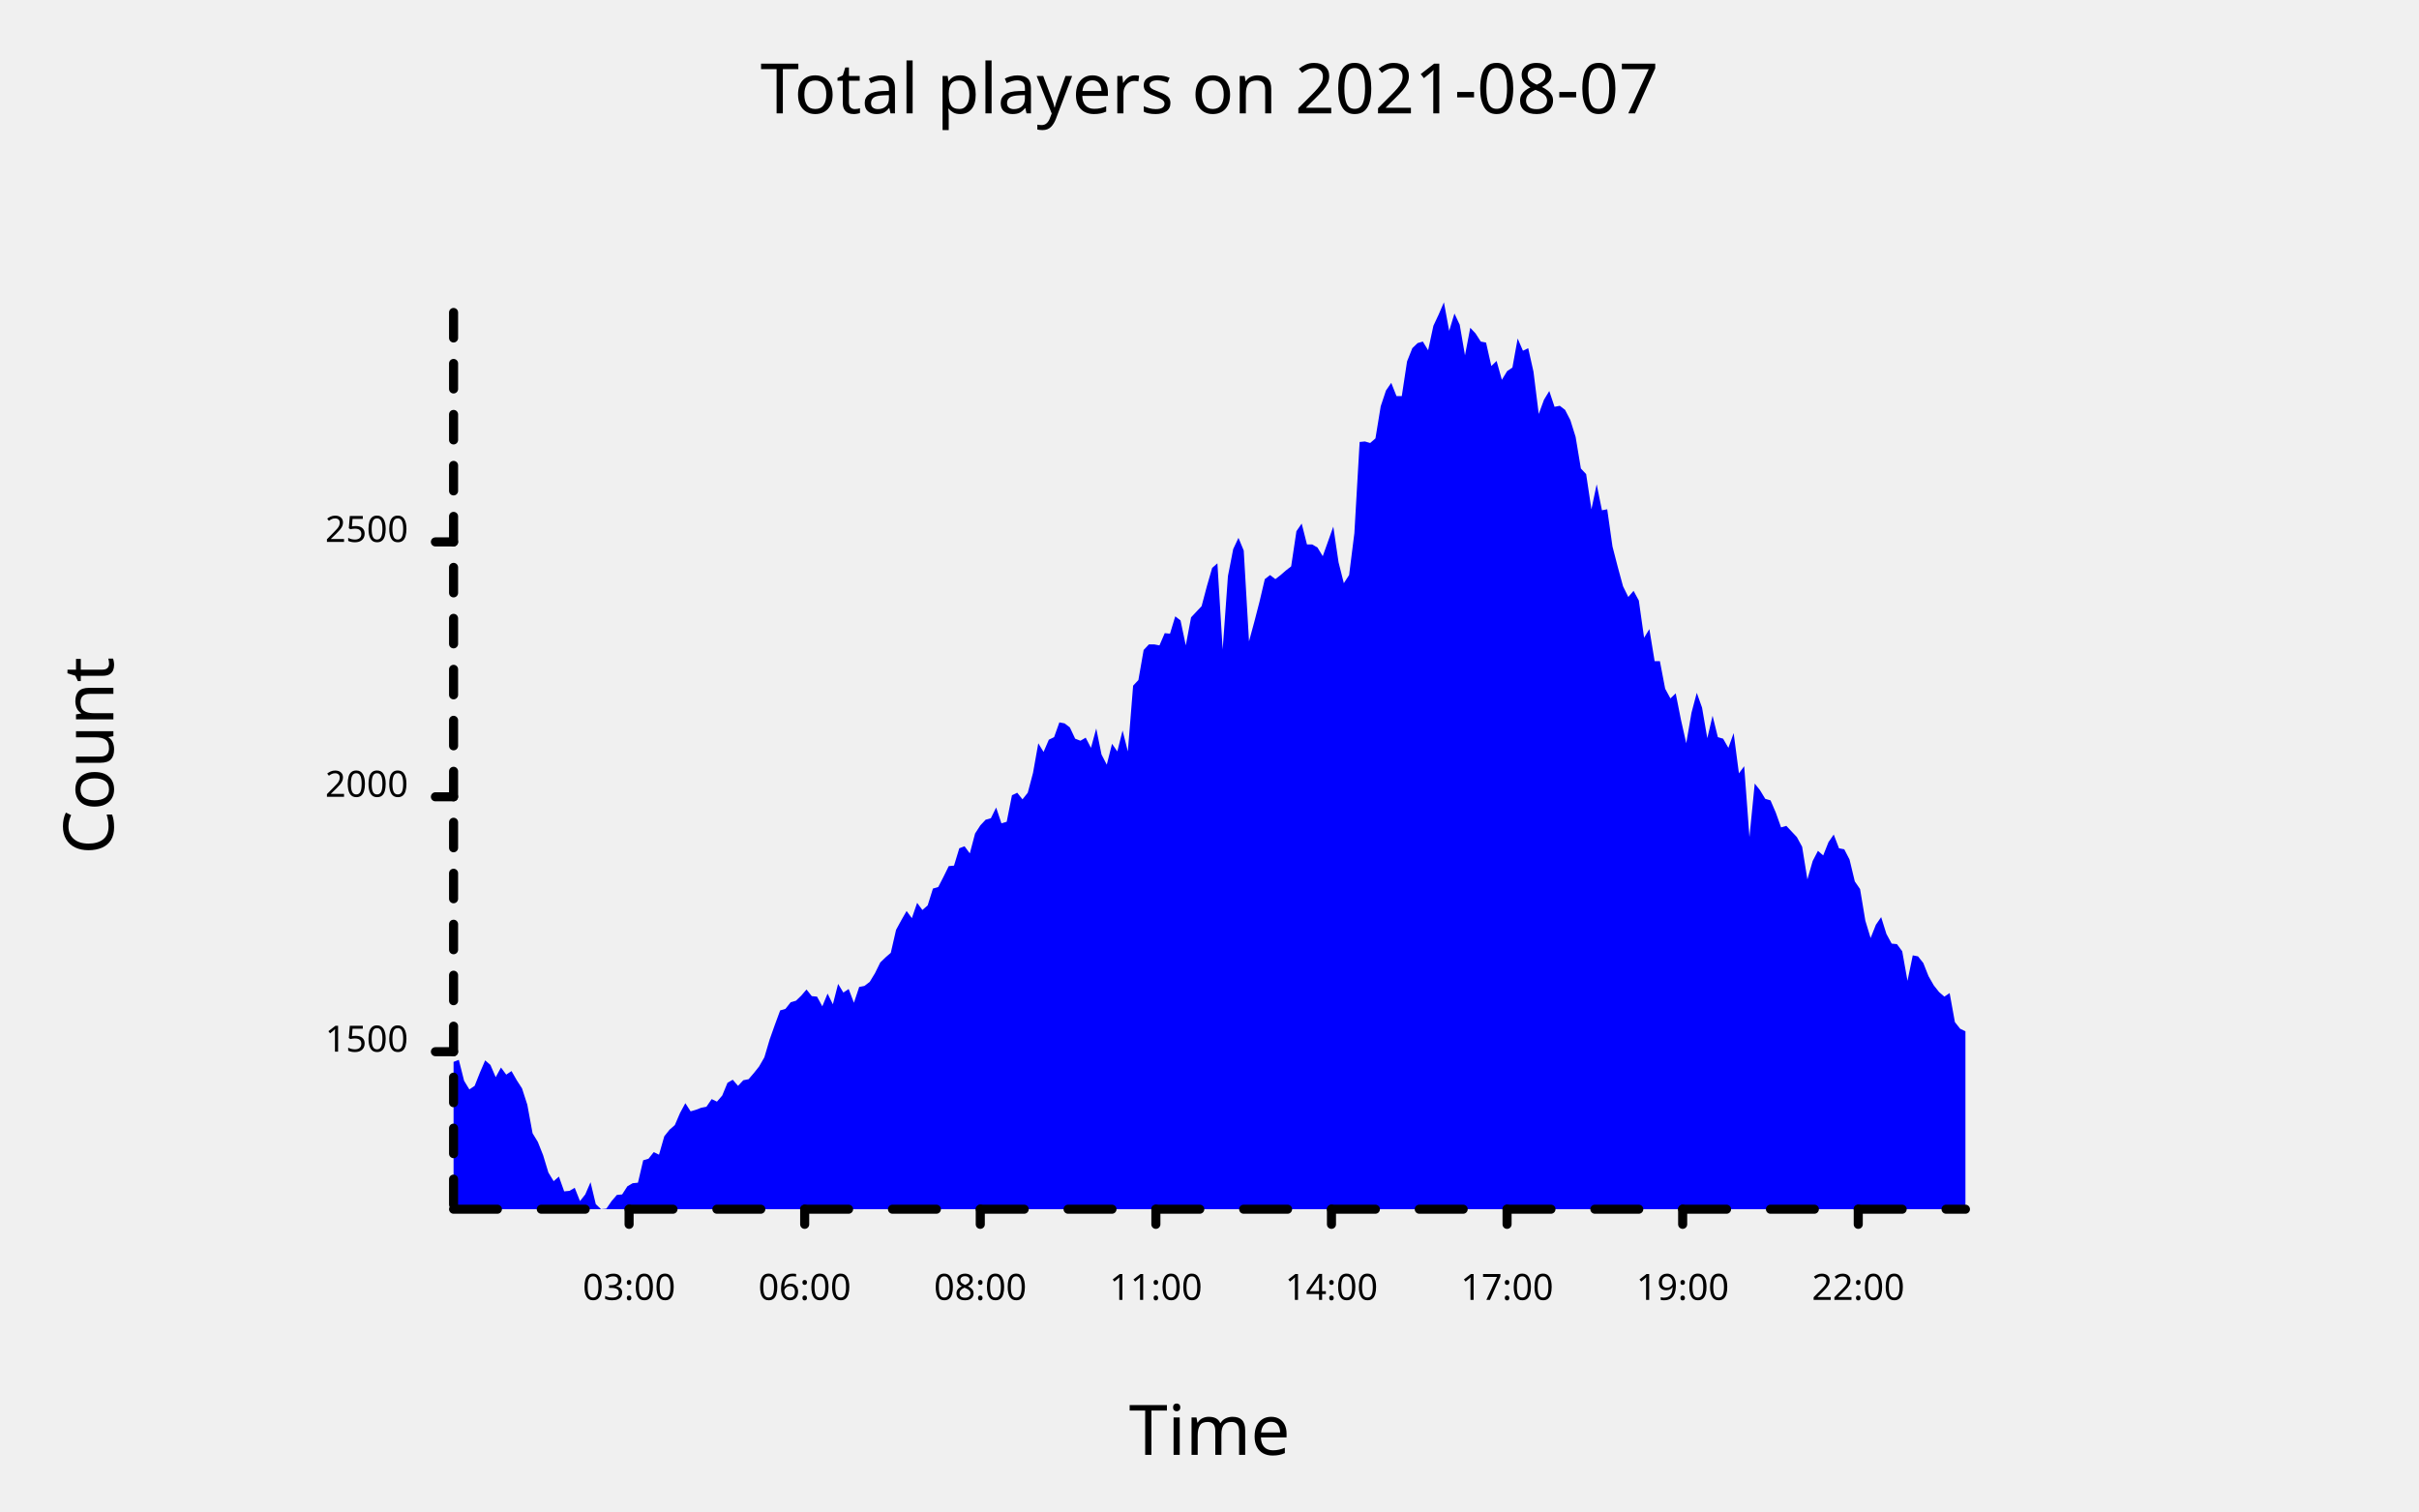
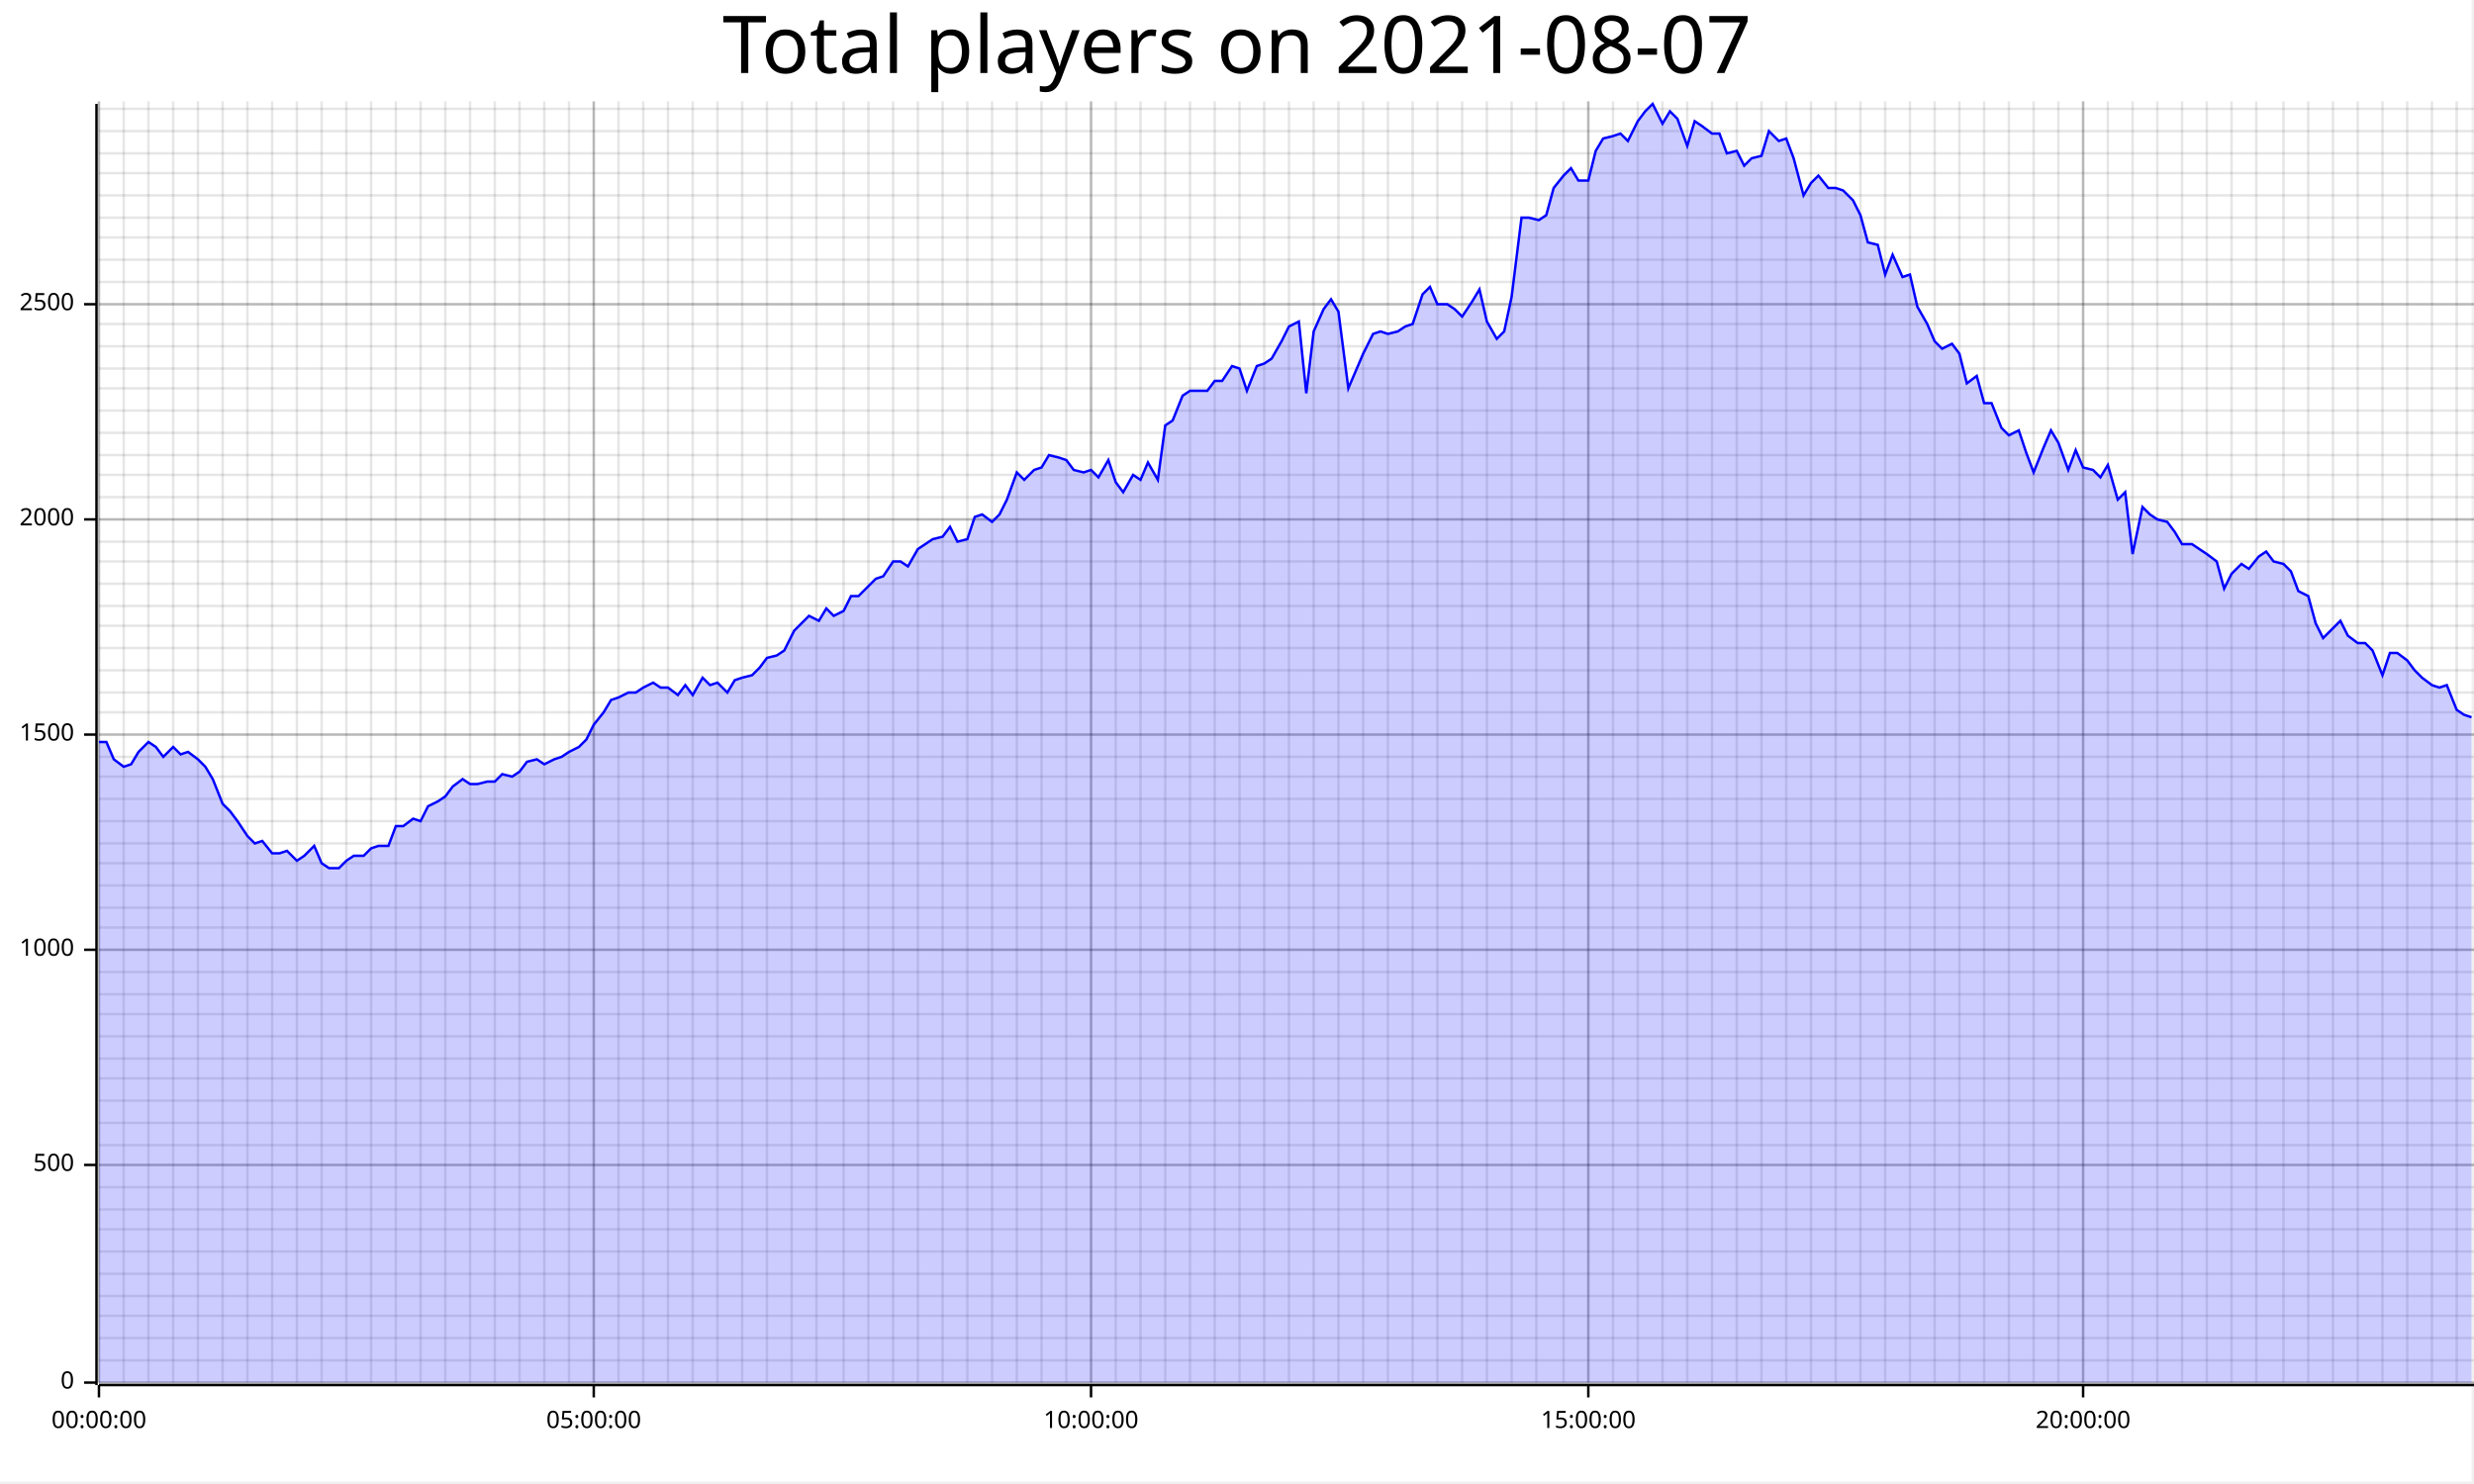
- <svg xmlns="http://www.w3.org/2000/svg" class="poloto" width="800" height="500" viewBox="0 0 800 500">
-   <style>.poloto { stroke-linecap:round; stroke-linejoin:round; font-family: 'Tahoma', sans-serif; background-color: AliceBlue;} .poloto_scatter{stroke-width:7} .poloto_line{stroke-width:2} .poloto_text{fill: black;} .poloto_axis_lines{stroke: black;stroke-width:3;fill:none;stroke-dasharray:none} .poloto0stroke{stroke:  blue;} .poloto1stroke{stroke:  red;} .poloto2stroke{stroke:  green;} .poloto3stroke{stroke:  gold;} .poloto4stroke{stroke:  aqua;} .poloto5stroke{stroke:  lime;} .poloto6stroke{stroke:  orange;} .poloto7stroke{stroke:  chocolate;} .poloto0fill{fill:blue;} .poloto1fill{fill:red;} .poloto2fill{fill:green;} .poloto3fill{fill:gold;} .poloto4fill{fill:aqua;} .poloto5fill{fill:lime;} .poloto6fill{fill:orange;} .poloto7fill{fill:chocolate;}</style>
-   <text class="poloto_text poloto_legend_text" alignment-baseline="middle" text-anchor="start" font-size="large" x="675" y="100" />
-   <path class="poloto_linefill poloto0fill" d=" M 150 400 L 150 351.265 L 151.742 350.59 L 153.484 357.504 L 155.226 360.371 L 156.969 359.191 L 158.711 354.806 L 160.453 350.759 L 162.195 352.277 L 163.937 356.324 L 165.679 353.12 L 167.422 355.481 L 169.164 354.3 L 170.906 357.336 L 172.648 360.034 L 174.39 365.43 L 176.132 374.874 L 177.875 377.74 L 179.617 382.125 L 181.359 387.858 L 183.101 390.725 L 184.843 389.207 L 186.585 394.098 L 188.328 393.929 L 190.07 392.917 L 191.812 397.302 L 193.554 395.11 L 195.296 391.062 L 197.038 398.314 L 198.78 400 L 200.523 399.831 L 202.265 397.302 L 204.007 395.278 L 205.749 395.11 L 207.491 392.411 L 209.233 391.4 L 210.976 391.231 L 212.718 383.811 L 214.46 383.305 L 216.202 381.113 L 217.944 381.956 L 219.686 375.885 L 221.429 373.693 L 223.171 372.175 L 224.913 368.128 L 226.655 364.924 L 228.397 367.622 L 230.139 367.116 L 231.882 366.442 L 233.624 366.105 L 235.366 363.575 L 237.108 364.418 L 238.85 362.395 L 240.592 358.179 L 242.334 357.167 L 244.077 359.191 L 245.819 357.336 L 247.561 356.998 L 249.303 354.975 L 251.045 352.782 L 252.787 349.747 L 254.535 343.845 L 256.272 338.954 L 258.014 334.233 L 259.756 333.727 L 261.498 331.535 L 263.24 331.029 L 264.988 329.342 L 266.725 327.319 L 268.467 329.511 L 270.209 329.68 L 271.951 332.884 L 273.693 328.668 L 275.441 332.209 L 277.178 325.464 L 278.92 328.331 L 280.662 327.15 L 282.404 331.703 L 284.146 326.476 L 285.889 326.138 L 287.631 324.789 L 289.373 321.922 L 291.115 318.381 L 292.857 316.695 L 294.599 315.177 L 296.341 307.589 L 298.084 304.384 L 299.826 301.349 L 301.568 303.71 L 303.31 298.651 L 305.052 301.012 L 306.794 299.494 L 308.537 293.929 L 310.279 293.423 L 312.021 290.051 L 313.763 286.509 L 315.505 286.341 L 317.247 280.607 L 318.99 279.933 L 320.732 282.293 L 322.474 275.717 L 324.216 273.019 L 325.958 271.164 L 327.7 270.658 L 329.443 267.116 L 331.185 272.344 L 332.927 271.838 L 334.669 263.069 L 336.411 262.226 L 338.153 264.418 L 339.895 262.226 L 341.638 255.649 L 343.38 245.868 L 345.122 248.735 L 346.864 244.688 L 348.606 243.845 L 350.348 238.954 L 352.091 239.292 L 353.833 240.641 L 355.575 244.351 L 357.317 245.025 L 359.059 244.013 L 360.801 247.386 L 362.544 240.978 L 364.286 249.578 L 366.028 252.951 L 367.77 246.037 L 369.512 248.567 L 371.254 241.653 L 372.997 248.567 L 374.739 226.813 L 376.481 224.958 L 378.223 215.008 L 379.965 213.153 L 381.707 213.153 L 383.449 213.491 L 385.192 209.444 L 386.934 209.612 L 388.676 203.879 L 390.418 205.228 L 392.16 213.491 L 393.902 204.216 L 395.645 202.361 L 397.387 200.506 L 399.129 193.929 L 400.877 187.858 L 402.613 186.341 L 404.355 214.84 L 406.098 190.556 L 407.84 181.619 L 409.582 177.909 L 411.324 182.125 L 413.066 212.142 L 414.808 205.734 L 416.551 198.988 L 418.293 191.568 L 420.035 190.219 L 421.777 191.568 L 423.519 190.219 L 425.261 188.702 L 427.003 187.352 L 428.746 175.717 L 430.488 173.187 L 432.236 180.101 L 433.972 180.101 L 435.714 181.113 L 437.456 183.98 L 439.199 179.089 L 440.941 174.199 L 442.683 186.003 L 444.425 192.917 L 446.167 190.219 L 447.909 176.391 L 449.652 146.206 L 451.394 146.037 L 453.136 146.543 L 454.878 145.025 L 456.62 134.401 L 458.362 129.174 L 460.105 126.644 L 461.847 131.029 L 463.589 131.029 L 465.331 119.562 L 467.073 115.177 L 468.815 113.491 L 470.557 112.985 L 472.3 115.852 L 474.048 107.757 L 475.784 104.047 L 477.526 100 L 479.268 109.444 L 481.01 103.71 L 482.753 107.42 L 484.495 117.538 L 486.237 108.432 L 487.979 110.287 L 489.721 112.985 L 491.463 113.322 L 493.206 121.079 L 494.948 119.393 L 496.69 125.632 L 498.432 122.766 L 500.174 121.585 L 501.916 111.973 L 503.659 116.02 L 505.401 115.177 L 507.143 122.934 L 508.885 136.931 L 510.627 132.209 L 512.369 129.342 L 514.111 134.57 L 515.854 134.233 L 517.596 135.582 L 519.338 138.954 L 521.08 144.519 L 522.822 154.975 L 524.564 156.83 L 526.307 168.465 L 528.049 160.202 L 529.791 168.803 L 531.533 168.465 L 533.275 180.776 L 535.017 187.521 L 536.76 193.929 L 538.502 197.47 L 540.244 195.447 L 541.986 198.651 L 543.728 210.961 L 545.47 208.094 L 547.213 218.718 L 548.955 218.718 L 550.697 227.825 L 552.439 231.029 L 554.181 229.342 L 555.923 238.111 L 557.666 245.868 L 559.408 235.75 L 561.15 229.174 L 562.892 234.064 L 564.634 244.182 L 566.376 236.762 L 568.124 243.845 L 569.861 244.351 L 571.603 247.386 L 573.345 242.496 L 575.087 255.818 L 576.829 253.457 L 578.571 276.897 L 580.314 259.191 L 582.056 261.383 L 583.798 264.25 L 585.54 264.755 L 587.282 268.803 L 589.03 273.693 L 590.767 273.187 L 592.509 275.042 L 594.251 276.897 L 595.993 280.101 L 597.735 290.894 L 599.477 284.823 L 601.22 281.45 L 602.962 282.968 L 604.704 278.583 L 606.446 276.054 L 608.188 280.607 L 609.93 280.944 L 611.672 284.317 L 613.415 291.568 L 615.157 294.098 L 616.899 304.553 L 618.641 310.287 L 620.383 305.902 L 622.125 303.373 L 623.868 308.938 L 625.61 312.142 L 627.352 312.31 L 629.094 314.671 L 630.836 324.452 L 632.578 316.02 L 634.321 316.358 L 636.063 318.55 L 637.805 322.934 L 639.547 325.97 L 641.289 328.162 L 643.031 329.68 L 644.774 328.499 L 646.516 338.111 L 648.258 340.304 L 650 341.147 L 650 400 Z" />
-   <text class="poloto_labels poloto_text poloto_title" alignment-baseline="start" text-anchor="middle" font-size="x-large" x="400" y="37.5">Total players on 2021-08-07</text>
-   <text class="poloto_labels poloto_text poloto_xname" alignment-baseline="start" text-anchor="middle" font-size="x-large" x="400" y="481.25">Time</text>
-   <text class="poloto_labels poloto_text poloto_yname" alignment-baseline="start" text-anchor="middle" font-size="x-large" transform="rotate(-90,37.5,250)" x="37.5" y="250">Count</text>
-   <line class="poloto_axis_lines" stroke="black" x1="208.049" x2="208.049" y1="400" y2="405" />
-   <text class="poloto_tick_labels poloto_text" alignment-baseline="start" text-anchor="middle" x="208.049" y="430"> 03:00</text>
-   <line class="poloto_axis_lines" stroke="black" x1="266.121" x2="266.121" y1="400" y2="405" />
-   <text class="poloto_tick_labels poloto_text" alignment-baseline="start" text-anchor="middle" x="266.121" y="430"> 06:00</text>
-   <line class="poloto_axis_lines" stroke="black" x1="324.193" x2="324.193" y1="400" y2="405" />
-   <text class="poloto_tick_labels poloto_text" alignment-baseline="start" text-anchor="middle" x="324.193" y="430"> 08:00</text>
-   <line class="poloto_axis_lines" stroke="black" x1="382.265" x2="382.265" y1="400" y2="405" />
-   <text class="poloto_tick_labels poloto_text" alignment-baseline="start" text-anchor="middle" x="382.265" y="430"> 11:00</text>
-   <line class="poloto_axis_lines" stroke="black" x1="440.337" x2="440.337" y1="400" y2="405" />
-   <text class="poloto_tick_labels poloto_text" alignment-baseline="start" text-anchor="middle" x="440.337" y="430"> 14:00</text>
-   <line class="poloto_axis_lines" stroke="black" x1="498.409" x2="498.409" y1="400" y2="405" />
-   <text class="poloto_tick_labels poloto_text" alignment-baseline="start" text-anchor="middle" x="498.409" y="430"> 17:00</text>
-   <line class="poloto_axis_lines" stroke="black" x1="556.481" x2="556.481" y1="400" y2="405" />
-   <text class="poloto_tick_labels poloto_text" alignment-baseline="start" text-anchor="middle" x="556.481" y="430"> 19:00</text>
-   <line class="poloto_axis_lines" stroke="black" x1="614.553" x2="614.553" y1="400" y2="405" />
-   <text class="poloto_tick_labels poloto_text" alignment-baseline="start" text-anchor="middle" x="614.553" y="430"> 22:00</text>
-   <line class="poloto_axis_lines" stroke="black" x1="150" x2="144" y1="347.892" y2="347.892" />
-   <text class="poloto_tick_labels poloto_text" alignment-baseline="middle" text-anchor="end" x="135" y="347.892"> 1500</text>
-   <line class="poloto_axis_lines" stroke="black" x1="150" x2="144" y1="263.575" y2="263.575" />
-   <text class="poloto_tick_labels poloto_text" alignment-baseline="middle" text-anchor="end" x="135" y="263.575"> 2000</text>
-   <line class="poloto_axis_lines" stroke="black" x1="150" x2="144" y1="179.258" y2="179.258" />
-   <text class="poloto_tick_labels poloto_text" alignment-baseline="middle" text-anchor="end" x="135" y="179.258"> 2500</text>
-   <path stroke="black" fill="none" class="poloto_axis_lines" style="stroke-dasharray:14.518;stroke-dashoffset:-58.049;" d=" M 150 400 L 650 400" />
-   <path stroke="black" fill="none" class="poloto_axis_lines" style="stroke-dasharray:8.432;stroke-dashoffset:-52.108;" d=" M 150 400 L 150 100" />
+ <svg xmlns="http://www.w3.org/2000/svg" width="1000" height="600" viewBox="0 0 1000 600">
+   <rect x="0" y="0" width="999" height="599" opacity="1" fill="#FFFFFF" stroke="none" />
+   <text x="500" y="5" dy="0.76em" text-anchor="middle" font-family="sans-serif" font-size="32.258" opacity="1" fill="#000000">
+ Total players on 2021-08-07
+ </text>
+   <line opacity="0.1" stroke="#000000" stroke-width="1" x1="40" y1="559" x2="40" y2="41" />
+   <line opacity="0.1" stroke="#000000" stroke-width="1" x1="50" y1="559" x2="50" y2="41" />
+   <line opacity="0.1" stroke="#000000" stroke-width="1" x1="60" y1="559" x2="60" y2="41" />
+   <line opacity="0.1" stroke="#000000" stroke-width="1" x1="70" y1="559" x2="70" y2="41" />
+   <line opacity="0.1" stroke="#000000" stroke-width="1" x1="80" y1="559" x2="80" y2="41" />
+   <line opacity="0.1" stroke="#000000" stroke-width="1" x1="90" y1="559" x2="90" y2="41" />
+   <line opacity="0.1" stroke="#000000" stroke-width="1" x1="100" y1="559" x2="100" y2="41" />
+   <line opacity="0.1" stroke="#000000" stroke-width="1" x1="110" y1="559" x2="110" y2="41" />
+   <line opacity="0.1" stroke="#000000" stroke-width="1" x1="120" y1="559" x2="120" y2="41" />
+   <line opacity="0.1" stroke="#000000" stroke-width="1" x1="130" y1="559" x2="130" y2="41" />
+   <line opacity="0.1" stroke="#000000" stroke-width="1" x1="140" y1="559" x2="140" y2="41" />
+   <line opacity="0.1" stroke="#000000" stroke-width="1" x1="150" y1="559" x2="150" y2="41" />
+   <line opacity="0.1" stroke="#000000" stroke-width="1" x1="160" y1="559" x2="160" y2="41" />
+   <line opacity="0.1" stroke="#000000" stroke-width="1" x1="170" y1="559" x2="170" y2="41" />
+   <line opacity="0.1" stroke="#000000" stroke-width="1" x1="180" y1="559" x2="180" y2="41" />
+   <line opacity="0.1" stroke="#000000" stroke-width="1" x1="190" y1="559" x2="190" y2="41" />
+   <line opacity="0.1" stroke="#000000" stroke-width="1" x1="200" y1="559" x2="200" y2="41" />
+   <line opacity="0.1" stroke="#000000" stroke-width="1" x1="210" y1="559" x2="210" y2="41" />
+   <line opacity="0.1" stroke="#000000" stroke-width="1" x1="220" y1="559" x2="220" y2="41" />
+   <line opacity="0.1" stroke="#000000" stroke-width="1" x1="230" y1="559" x2="230" y2="41" />
+   <line opacity="0.1" stroke="#000000" stroke-width="1" x1="240" y1="559" x2="240" y2="41" />
+   <line opacity="0.1" stroke="#000000" stroke-width="1" x1="250" y1="559" x2="250" y2="41" />
+   <line opacity="0.1" stroke="#000000" stroke-width="1" x1="260" y1="559" x2="260" y2="41" />
+   <line opacity="0.1" stroke="#000000" stroke-width="1" x1="270" y1="559" x2="270" y2="41" />
+   <line opacity="0.1" stroke="#000000" stroke-width="1" x1="280" y1="559" x2="280" y2="41" />
+   <line opacity="0.1" stroke="#000000" stroke-width="1" x1="290" y1="559" x2="290" y2="41" />
+   <line opacity="0.1" stroke="#000000" stroke-width="1" x1="300" y1="559" x2="300" y2="41" />
+   <line opacity="0.1" stroke="#000000" stroke-width="1" x1="310" y1="559" x2="310" y2="41" />
+   <line opacity="0.1" stroke="#000000" stroke-width="1" x1="320" y1="559" x2="320" y2="41" />
+   <line opacity="0.1" stroke="#000000" stroke-width="1" x1="330" y1="559" x2="330" y2="41" />
+   <line opacity="0.1" stroke="#000000" stroke-width="1" x1="341" y1="559" x2="341" y2="41" />
+   <line opacity="0.1" stroke="#000000" stroke-width="1" x1="351" y1="559" x2="351" y2="41" />
+   <line opacity="0.1" stroke="#000000" stroke-width="1" x1="361" y1="559" x2="361" y2="41" />
+   <line opacity="0.1" stroke="#000000" stroke-width="1" x1="371" y1="559" x2="371" y2="41" />
+   <line opacity="0.1" stroke="#000000" stroke-width="1" x1="381" y1="559" x2="381" y2="41" />
+   <line opacity="0.1" stroke="#000000" stroke-width="1" x1="391" y1="559" x2="391" y2="41" />
+   <line opacity="0.1" stroke="#000000" stroke-width="1" x1="401" y1="559" x2="401" y2="41" />
+   <line opacity="0.1" stroke="#000000" stroke-width="1" x1="411" y1="559" x2="411" y2="41" />
+   <line opacity="0.1" stroke="#000000" stroke-width="1" x1="421" y1="559" x2="421" y2="41" />
+   <line opacity="0.1" stroke="#000000" stroke-width="1" x1="431" y1="559" x2="431" y2="41" />
+   <line opacity="0.1" stroke="#000000" stroke-width="1" x1="441" y1="559" x2="441" y2="41" />
+   <line opacity="0.1" stroke="#000000" stroke-width="1" x1="451" y1="559" x2="451" y2="41" />
+   <line opacity="0.1" stroke="#000000" stroke-width="1" x1="461" y1="559" x2="461" y2="41" />
+   <line opacity="0.1" stroke="#000000" stroke-width="1" x1="471" y1="559" x2="471" y2="41" />
+   <line opacity="0.1" stroke="#000000" stroke-width="1" x1="481" y1="559" x2="481" y2="41" />
+   <line opacity="0.1" stroke="#000000" stroke-width="1" x1="491" y1="559" x2="491" y2="41" />
+   <line opacity="0.1" stroke="#000000" stroke-width="1" x1="501" y1="559" x2="501" y2="41" />
+   <line opacity="0.1" stroke="#000000" stroke-width="1" x1="511" y1="559" x2="511" y2="41" />
+   <line opacity="0.1" stroke="#000000" stroke-width="1" x1="521" y1="559" x2="521" y2="41" />
+   <line opacity="0.1" stroke="#000000" stroke-width="1" x1="531" y1="559" x2="531" y2="41" />
+   <line opacity="0.1" stroke="#000000" stroke-width="1" x1="541" y1="559" x2="541" y2="41" />
+   <line opacity="0.1" stroke="#000000" stroke-width="1" x1="551" y1="559" x2="551" y2="41" />
+   <line opacity="0.1" stroke="#000000" stroke-width="1" x1="561" y1="559" x2="561" y2="41" />
+   <line opacity="0.1" stroke="#000000" stroke-width="1" x1="571" y1="559" x2="571" y2="41" />
+   <line opacity="0.1" stroke="#000000" stroke-width="1" x1="581" y1="559" x2="581" y2="41" />
+   <line opacity="0.1" stroke="#000000" stroke-width="1" x1="591" y1="559" x2="591" y2="41" />
+   <line opacity="0.1" stroke="#000000" stroke-width="1" x1="601" y1="559" x2="601" y2="41" />
+   <line opacity="0.1" stroke="#000000" stroke-width="1" x1="611" y1="559" x2="611" y2="41" />
+   <line opacity="0.1" stroke="#000000" stroke-width="1" x1="621" y1="559" x2="621" y2="41" />
+   <line opacity="0.1" stroke="#000000" stroke-width="1" x1="632" y1="559" x2="632" y2="41" />
+   <line opacity="0.1" stroke="#000000" stroke-width="1" x1="642" y1="559" x2="642" y2="41" />
+   <line opacity="0.1" stroke="#000000" stroke-width="1" x1="652" y1="559" x2="652" y2="41" />
+   <line opacity="0.1" stroke="#000000" stroke-width="1" x1="662" y1="559" x2="662" y2="41" />
+   <line opacity="0.1" stroke="#000000" stroke-width="1" x1="672" y1="559" x2="672" y2="41" />
+   <line opacity="0.1" stroke="#000000" stroke-width="1" x1="682" y1="559" x2="682" y2="41" />
+   <line opacity="0.1" stroke="#000000" stroke-width="1" x1="692" y1="559" x2="692" y2="41" />
+   <line opacity="0.1" stroke="#000000" stroke-width="1" x1="702" y1="559" x2="702" y2="41" />
+   <line opacity="0.1" stroke="#000000" stroke-width="1" x1="712" y1="559" x2="712" y2="41" />
+   <line opacity="0.1" stroke="#000000" stroke-width="1" x1="722" y1="559" x2="722" y2="41" />
+   <line opacity="0.1" stroke="#000000" stroke-width="1" x1="732" y1="559" x2="732" y2="41" />
+   <line opacity="0.1" stroke="#000000" stroke-width="1" x1="742" y1="559" x2="742" y2="41" />
+   <line opacity="0.1" stroke="#000000" stroke-width="1" x1="752" y1="559" x2="752" y2="41" />
+   <line opacity="0.1" stroke="#000000" stroke-width="1" x1="762" y1="559" x2="762" y2="41" />
+   <line opacity="0.1" stroke="#000000" stroke-width="1" x1="772" y1="559" x2="772" y2="41" />
+   <line opacity="0.1" stroke="#000000" stroke-width="1" x1="782" y1="559" x2="782" y2="41" />
+   <line opacity="0.1" stroke="#000000" stroke-width="1" x1="792" y1="559" x2="792" y2="41" />
+   <line opacity="0.1" stroke="#000000" stroke-width="1" x1="802" y1="559" x2="802" y2="41" />
+   <line opacity="0.1" stroke="#000000" stroke-width="1" x1="812" y1="559" x2="812" y2="41" />
+   <line opacity="0.1" stroke="#000000" stroke-width="1" x1="822" y1="559" x2="822" y2="41" />
+   <line opacity="0.1" stroke="#000000" stroke-width="1" x1="832" y1="559" x2="832" y2="41" />
+   <line opacity="0.1" stroke="#000000" stroke-width="1" x1="842" y1="559" x2="842" y2="41" />
+   <line opacity="0.1" stroke="#000000" stroke-width="1" x1="852" y1="559" x2="852" y2="41" />
+   <line opacity="0.1" stroke="#000000" stroke-width="1" x1="862" y1="559" x2="862" y2="41" />
+   <line opacity="0.1" stroke="#000000" stroke-width="1" x1="872" y1="559" x2="872" y2="41" />
+   <line opacity="0.1" stroke="#000000" stroke-width="1" x1="882" y1="559" x2="882" y2="41" />
+   <line opacity="0.1" stroke="#000000" stroke-width="1" x1="892" y1="559" x2="892" y2="41" />
+   <line opacity="0.1" stroke="#000000" stroke-width="1" x1="902" y1="559" x2="902" y2="41" />
+   <line opacity="0.1" stroke="#000000" stroke-width="1" x1="912" y1="559" x2="912" y2="41" />
+   <line opacity="0.1" stroke="#000000" stroke-width="1" x1="923" y1="559" x2="923" y2="41" />
+   <line opacity="0.1" stroke="#000000" stroke-width="1" x1="933" y1="559" x2="933" y2="41" />
+   <line opacity="0.1" stroke="#000000" stroke-width="1" x1="943" y1="559" x2="943" y2="41" />
+   <line opacity="0.1" stroke="#000000" stroke-width="1" x1="953" y1="559" x2="953" y2="41" />
+   <line opacity="0.1" stroke="#000000" stroke-width="1" x1="963" y1="559" x2="963" y2="41" />
+   <line opacity="0.1" stroke="#000000" stroke-width="1" x1="973" y1="559" x2="973" y2="41" />
+   <line opacity="0.1" stroke="#000000" stroke-width="1" x1="983" y1="559" x2="983" y2="41" />
+   <line opacity="0.1" stroke="#000000" stroke-width="1" x1="993" y1="559" x2="993" y2="41" />
+   <line opacity="0.1" stroke="#000000" stroke-width="1" x1="40" y1="559" x2="1000" y2="559" />
+   <line opacity="0.1" stroke="#000000" stroke-width="1" x1="40" y1="550" x2="1000" y2="550" />
+   <line opacity="0.1" stroke="#000000" stroke-width="1" x1="40" y1="541" x2="1000" y2="541" />
+   <line opacity="0.1" stroke="#000000" stroke-width="1" x1="40" y1="532" x2="1000" y2="532" />
+   <line opacity="0.1" stroke="#000000" stroke-width="1" x1="40" y1="524" x2="1000" y2="524" />
+   <line opacity="0.1" stroke="#000000" stroke-width="1" x1="40" y1="515" x2="1000" y2="515" />
+   <line opacity="0.1" stroke="#000000" stroke-width="1" x1="40" y1="506" x2="1000" y2="506" />
+   <line opacity="0.1" stroke="#000000" stroke-width="1" x1="40" y1="497" x2="1000" y2="497" />
+   <line opacity="0.1" stroke="#000000" stroke-width="1" x1="40" y1="489" x2="1000" y2="489" />
+   <line opacity="0.1" stroke="#000000" stroke-width="1" x1="40" y1="480" x2="1000" y2="480" />
+   <line opacity="0.1" stroke="#000000" stroke-width="1" x1="40" y1="471" x2="1000" y2="471" />
+   <line opacity="0.1" stroke="#000000" stroke-width="1" x1="40" y1="463" x2="1000" y2="463" />
+   <line opacity="0.1" stroke="#000000" stroke-width="1" x1="40" y1="454" x2="1000" y2="454" />
+   <line opacity="0.1" stroke="#000000" stroke-width="1" x1="40" y1="445" x2="1000" y2="445" />
+   <line opacity="0.1" stroke="#000000" stroke-width="1" x1="40" y1="436" x2="1000" y2="436" />
+   <line opacity="0.1" stroke="#000000" stroke-width="1" x1="40" y1="428" x2="1000" y2="428" />
+   <line opacity="0.1" stroke="#000000" stroke-width="1" x1="40" y1="419" x2="1000" y2="419" />
+   <line opacity="0.1" stroke="#000000" stroke-width="1" x1="40" y1="410" x2="1000" y2="410" />
+   <line opacity="0.1" stroke="#000000" stroke-width="1" x1="40" y1="402" x2="1000" y2="402" />
+   <line opacity="0.1" stroke="#000000" stroke-width="1" x1="40" y1="393" x2="1000" y2="393" />
+   <line opacity="0.1" stroke="#000000" stroke-width="1" x1="40" y1="384" x2="1000" y2="384" />
+   <line opacity="0.1" stroke="#000000" stroke-width="1" x1="40" y1="375" x2="1000" y2="375" />
+   <line opacity="0.1" stroke="#000000" stroke-width="1" x1="40" y1="367" x2="1000" y2="367" />
+   <line opacity="0.1" stroke="#000000" stroke-width="1" x1="40" y1="358" x2="1000" y2="358" />
+   <line opacity="0.1" stroke="#000000" stroke-width="1" x1="40" y1="349" x2="1000" y2="349" />
+   <line opacity="0.1" stroke="#000000" stroke-width="1" x1="40" y1="341" x2="1000" y2="341" />
+   <line opacity="0.1" stroke="#000000" stroke-width="1" x1="40" y1="332" x2="1000" y2="332" />
+   <line opacity="0.1" stroke="#000000" stroke-width="1" x1="40" y1="323" x2="1000" y2="323" />
+   <line opacity="0.1" stroke="#000000" stroke-width="1" x1="40" y1="314" x2="1000" y2="314" />
+   <line opacity="0.1" stroke="#000000" stroke-width="1" x1="40" y1="306" x2="1000" y2="306" />
+   <line opacity="0.1" stroke="#000000" stroke-width="1" x1="40" y1="297" x2="1000" y2="297" />
+   <line opacity="0.1" stroke="#000000" stroke-width="1" x1="40" y1="288" x2="1000" y2="288" />
+   <line opacity="0.1" stroke="#000000" stroke-width="1" x1="40" y1="280" x2="1000" y2="280" />
+   <line opacity="0.1" stroke="#000000" stroke-width="1" x1="40" y1="271" x2="1000" y2="271" />
+   <line opacity="0.1" stroke="#000000" stroke-width="1" x1="40" y1="262" x2="1000" y2="262" />
+   <line opacity="0.1" stroke="#000000" stroke-width="1" x1="40" y1="253" x2="1000" y2="253" />
+   <line opacity="0.1" stroke="#000000" stroke-width="1" x1="40" y1="245" x2="1000" y2="245" />
+   <line opacity="0.1" stroke="#000000" stroke-width="1" x1="40" y1="236" x2="1000" y2="236" />
+   <line opacity="0.1" stroke="#000000" stroke-width="1" x1="40" y1="227" x2="1000" y2="227" />
+   <line opacity="0.1" stroke="#000000" stroke-width="1" x1="40" y1="219" x2="1000" y2="219" />
+   <line opacity="0.1" stroke="#000000" stroke-width="1" x1="40" y1="210" x2="1000" y2="210" />
+   <line opacity="0.1" stroke="#000000" stroke-width="1" x1="40" y1="201" x2="1000" y2="201" />
+   <line opacity="0.1" stroke="#000000" stroke-width="1" x1="40" y1="192" x2="1000" y2="192" />
+   <line opacity="0.1" stroke="#000000" stroke-width="1" x1="40" y1="184" x2="1000" y2="184" />
+   <line opacity="0.1" stroke="#000000" stroke-width="1" x1="40" y1="175" x2="1000" y2="175" />
+   <line opacity="0.1" stroke="#000000" stroke-width="1" x1="40" y1="166" x2="1000" y2="166" />
+   <line opacity="0.1" stroke="#000000" stroke-width="1" x1="40" y1="157" x2="1000" y2="157" />
+   <line opacity="0.1" stroke="#000000" stroke-width="1" x1="40" y1="149" x2="1000" y2="149" />
+   <line opacity="0.1" stroke="#000000" stroke-width="1" x1="40" y1="140" x2="1000" y2="140" />
+   <line opacity="0.1" stroke="#000000" stroke-width="1" x1="40" y1="131" x2="1000" y2="131" />
+   <line opacity="0.1" stroke="#000000" stroke-width="1" x1="40" y1="123" x2="1000" y2="123" />
+   <line opacity="0.1" stroke="#000000" stroke-width="1" x1="40" y1="114" x2="1000" y2="114" />
+   <line opacity="0.1" stroke="#000000" stroke-width="1" x1="40" y1="105" x2="1000" y2="105" />
+   <line opacity="0.1" stroke="#000000" stroke-width="1" x1="40" y1="96" x2="1000" y2="96" />
+   <line opacity="0.1" stroke="#000000" stroke-width="1" x1="40" y1="88" x2="1000" y2="88" />
+   <line opacity="0.1" stroke="#000000" stroke-width="1" x1="40" y1="79" x2="1000" y2="79" />
+   <line opacity="0.1" stroke="#000000" stroke-width="1" x1="40" y1="70" x2="1000" y2="70" />
+   <line opacity="0.1" stroke="#000000" stroke-width="1" x1="40" y1="62" x2="1000" y2="62" />
+   <line opacity="0.1" stroke="#000000" stroke-width="1" x1="40" y1="53" x2="1000" y2="53" />
+   <line opacity="0.1" stroke="#000000" stroke-width="1" x1="40" y1="44" x2="1000" y2="44" />
+   <line opacity="0.2" stroke="#000000" stroke-width="1" x1="40" y1="559" x2="40" y2="41" />
+   <line opacity="0.2" stroke="#000000" stroke-width="1" x1="240" y1="559" x2="240" y2="41" />
+   <line opacity="0.2" stroke="#000000" stroke-width="1" x1="441" y1="559" x2="441" y2="41" />
+   <line opacity="0.2" stroke="#000000" stroke-width="1" x1="642" y1="559" x2="642" y2="41" />
+   <line opacity="0.2" stroke="#000000" stroke-width="1" x1="842" y1="559" x2="842" y2="41" />
+   <line opacity="0.2" stroke="#000000" stroke-width="1" x1="40" y1="559" x2="1000" y2="559" />
+   <line opacity="0.2" stroke="#000000" stroke-width="1" x1="40" y1="471" x2="1000" y2="471" />
+   <line opacity="0.2" stroke="#000000" stroke-width="1" x1="40" y1="384" x2="1000" y2="384" />
+   <line opacity="0.2" stroke="#000000" stroke-width="1" x1="40" y1="297" x2="1000" y2="297" />
+   <line opacity="0.2" stroke="#000000" stroke-width="1" x1="40" y1="210" x2="1000" y2="210" />
+   <line opacity="0.2" stroke="#000000" stroke-width="1" x1="40" y1="123" x2="1000" y2="123" />
+   <polyline fill="none" opacity="1" stroke="#000000" stroke-width="1" points="39,42 39,560 " />
+   <text x="30" y="559" dy="0.5ex" text-anchor="end" font-family="sans-serif" font-size="9.677" opacity="1" fill="#000000">
+ 0
+ </text>
+   <polyline fill="none" opacity="1" stroke="#000000" stroke-width="1" points="34,559 39,559 " />
+   <text x="30" y="471" dy="0.5ex" text-anchor="end" font-family="sans-serif" font-size="9.677" opacity="1" fill="#000000">
+ 500
+ </text>
+   <polyline fill="none" opacity="1" stroke="#000000" stroke-width="1" points="34,471 39,471 " />
+   <text x="30" y="384" dy="0.5ex" text-anchor="end" font-family="sans-serif" font-size="9.677" opacity="1" fill="#000000">
+ 1000
+ </text>
+   <polyline fill="none" opacity="1" stroke="#000000" stroke-width="1" points="34,384 39,384 " />
+   <text x="30" y="297" dy="0.5ex" text-anchor="end" font-family="sans-serif" font-size="9.677" opacity="1" fill="#000000">
+ 1500
+ </text>
+   <polyline fill="none" opacity="1" stroke="#000000" stroke-width="1" points="34,297 39,297 " />
+   <text x="30" y="210" dy="0.5ex" text-anchor="end" font-family="sans-serif" font-size="9.677" opacity="1" fill="#000000">
+ 2000
+ </text>
+   <polyline fill="none" opacity="1" stroke="#000000" stroke-width="1" points="34,210 39,210 " />
+   <text x="30" y="123" dy="0.5ex" text-anchor="end" font-family="sans-serif" font-size="9.677" opacity="1" fill="#000000">
+ 2500
+ </text>
+   <polyline fill="none" opacity="1" stroke="#000000" stroke-width="1" points="34,123 39,123 " />
+   <polyline fill="none" opacity="1" stroke="#000000" stroke-width="1" points="40,560 1000,560 " />
+   <text x="40" y="570" dy="0.76em" text-anchor="middle" font-family="sans-serif" font-size="9.677" opacity="1" fill="#000000">
+ 00:00:00
+ </text>
+   <polyline fill="none" opacity="1" stroke="#000000" stroke-width="1" points="40,560 40,565 " />
+   <text x="240" y="570" dy="0.76em" text-anchor="middle" font-family="sans-serif" font-size="9.677" opacity="1" fill="#000000">
+ 05:00:00
+ </text>
+   <polyline fill="none" opacity="1" stroke="#000000" stroke-width="1" points="240,560 240,565 " />
+   <text x="441" y="570" dy="0.76em" text-anchor="middle" font-family="sans-serif" font-size="9.677" opacity="1" fill="#000000">
+ 10:00:00
+ </text>
+   <polyline fill="none" opacity="1" stroke="#000000" stroke-width="1" points="441,560 441,565 " />
+   <text x="642" y="570" dy="0.76em" text-anchor="middle" font-family="sans-serif" font-size="9.677" opacity="1" fill="#000000">
+ 15:00:00
+ </text>
+   <polyline fill="none" opacity="1" stroke="#000000" stroke-width="1" points="642,560 642,565 " />
+   <text x="842" y="570" dy="0.76em" text-anchor="middle" font-family="sans-serif" font-size="9.677" opacity="1" fill="#000000">
+ 20:00:00
+ </text>
+   <polyline fill="none" opacity="1" stroke="#000000" stroke-width="1" points="842,560 842,565 " />
+   <polygon opacity="0.2" fill="#0000FF" points="40,300 43,300 46,307 50,310 53,309 56,304 60,300 63,302 66,306 70,302 73,305 76,304 80,307 83,310 86,315 90,325 93,328 96,332 100,338 103,341 106,340 110,345 113,345 116,344 120,348 123,346 127,342 130,349 133,351 137,351 140,348 143,346 147,346 150,343 153,342 157,342 160,334 163,334 167,331 170,332 173,326 177,324 180,322 183,318 187,315 190,317 193,317 197,316 200,316 203,313 207,314 210,312 213,308 217,307 220,309 224,307 227,306 230,304 234,302 237,299 240,293 244,288 247,283 250,282 254,280 257,280 260,278 264,276 267,278 270,278 274,281 277,277 280,281 284,274 287,277 290,276 294,280 297,275 300,274 304,273 307,270 310,266 314,265 317,263 321,255 324,252 327,249 331,251 334,246 337,249 341,247 344,241 347,241 351,237 354,234 357,233 361,227 364,227 367,229 371,222 374,220 377,218 381,217 384,213 387,219 391,218 394,209 397,208 401,211 404,208 407,202 411,191 414,194 418,190 421,189 424,184 428,185 431,186 434,190 438,191 441,190 444,193 448,186 451,195 454,199 458,192 461,194 464,187 468,194 471,172 474,170 478,160 481,158 484,158 488,158 491,154 494,154 498,148 501,149 504,158 508,148 511,147 514,145 518,138 521,132 525,130 528,159 531,134 535,125 538,121 541,126 545,157 548,150 551,143 555,135 558,134 561,135 565,134 568,132 571,131 575,119 578,116 581,123 585,123 588,125 591,128 595,122 598,117 601,130 605,137 608,134 611,120 615,88 618,88 622,89 625,87 628,76 632,71 635,68 638,73 642,73 645,61 648,56 652,55 655,54 658,57 662,49 665,45 668,42 672,50 675,45 678,48 682,59 685,49 688,51 692,54 695,54 698,62 702,61 705,67 708,64 712,63 715,53 719,57 722,56 725,64 729,79 732,74 735,71 739,76 742,76 745,77 749,81 752,87 755,98 759,99 762,111 765,103 769,112 772,111 775,124 779,131 782,138 785,141 789,139 792,143 795,155 799,152 802,163 805,163 809,173 812,176 816,174 819,183 822,191 826,181 829,174 832,179 836,190 839,182 842,189 846,190 849,193 852,188 856,202 859,199 862,224 866,205 869,208 872,210 876,211 879,215 882,220 886,220 889,222 892,224 896,227 899,238 902,232 906,228 909,230 913,225 916,223 919,227 923,228 926,231 929,239 933,241 936,252 939,258 943,254 946,251 949,257 953,260 956,260 959,263 963,273 966,264 969,264 973,267 976,271 979,274 983,277 986,278 989,277 993,287 996,289 999,290 999,559 40,559 " />
+   <polyline fill="none" opacity="1" stroke="#0000FF" stroke-width="1" points="40,300 43,300 46,307 50,310 53,309 56,304 60,300 63,302 66,306 70,302 73,305 76,304 80,307 83,310 86,315 90,325 93,328 96,332 100,338 103,341 106,340 110,345 113,345 116,344 120,348 123,346 127,342 130,349 133,351 137,351 140,348 143,346 147,346 150,343 153,342 157,342 160,334 163,334 167,331 170,332 173,326 177,324 180,322 183,318 187,315 190,317 193,317 197,316 200,316 203,313 207,314 210,312 213,308 217,307 220,309 224,307 227,306 230,304 234,302 237,299 240,293 244,288 247,283 250,282 254,280 257,280 260,278 264,276 267,278 270,278 274,281 277,277 280,281 284,274 287,277 290,276 294,280 297,275 300,274 304,273 307,270 310,266 314,265 317,263 321,255 324,252 327,249 331,251 334,246 337,249 341,247 344,241 347,241 351,237 354,234 357,233 361,227 364,227 367,229 371,222 374,220 377,218 381,217 384,213 387,219 391,218 394,209 397,208 401,211 404,208 407,202 411,191 414,194 418,190 421,189 424,184 428,185 431,186 434,190 438,191 441,190 444,193 448,186 451,195 454,199 458,192 461,194 464,187 468,194 471,172 474,170 478,160 481,158 484,158 488,158 491,154 494,154 498,148 501,149 504,158 508,148 511,147 514,145 518,138 521,132 525,130 528,159 531,134 535,125 538,121 541,126 545,157 548,150 551,143 555,135 558,134 561,135 565,134 568,132 571,131 575,119 578,116 581,123 585,123 588,125 591,128 595,122 598,117 601,130 605,137 608,134 611,120 615,88 618,88 622,89 625,87 628,76 632,71 635,68 638,73 642,73 645,61 648,56 652,55 655,54 658,57 662,49 665,45 668,42 672,50 675,45 678,48 682,59 685,49 688,51 692,54 695,54 698,62 702,61 705,67 708,64 712,63 715,53 719,57 722,56 725,64 729,79 732,74 735,71 739,76 742,76 745,77 749,81 752,87 755,98 759,99 762,111 765,103 769,112 772,111 775,124 779,131 782,138 785,141 789,139 792,143 795,155 799,152 802,163 805,163 809,173 812,176 816,174 819,183 822,191 826,181 829,174 832,179 836,190 839,182 842,189 846,190 849,193 852,188 856,202 859,199 862,224 866,205 869,208 872,210 876,211 879,215 882,220 886,220 889,222 892,224 896,227 899,238 902,232 906,228 909,230 913,225 916,223 919,227 923,228 926,231 929,239 933,241 936,252 939,258 943,254 946,251 949,257 953,260 956,260 959,263 963,273 966,264 969,264 973,267 976,271 979,274 983,277 986,278 989,277 993,287 996,289 999,290 " />
</svg>
